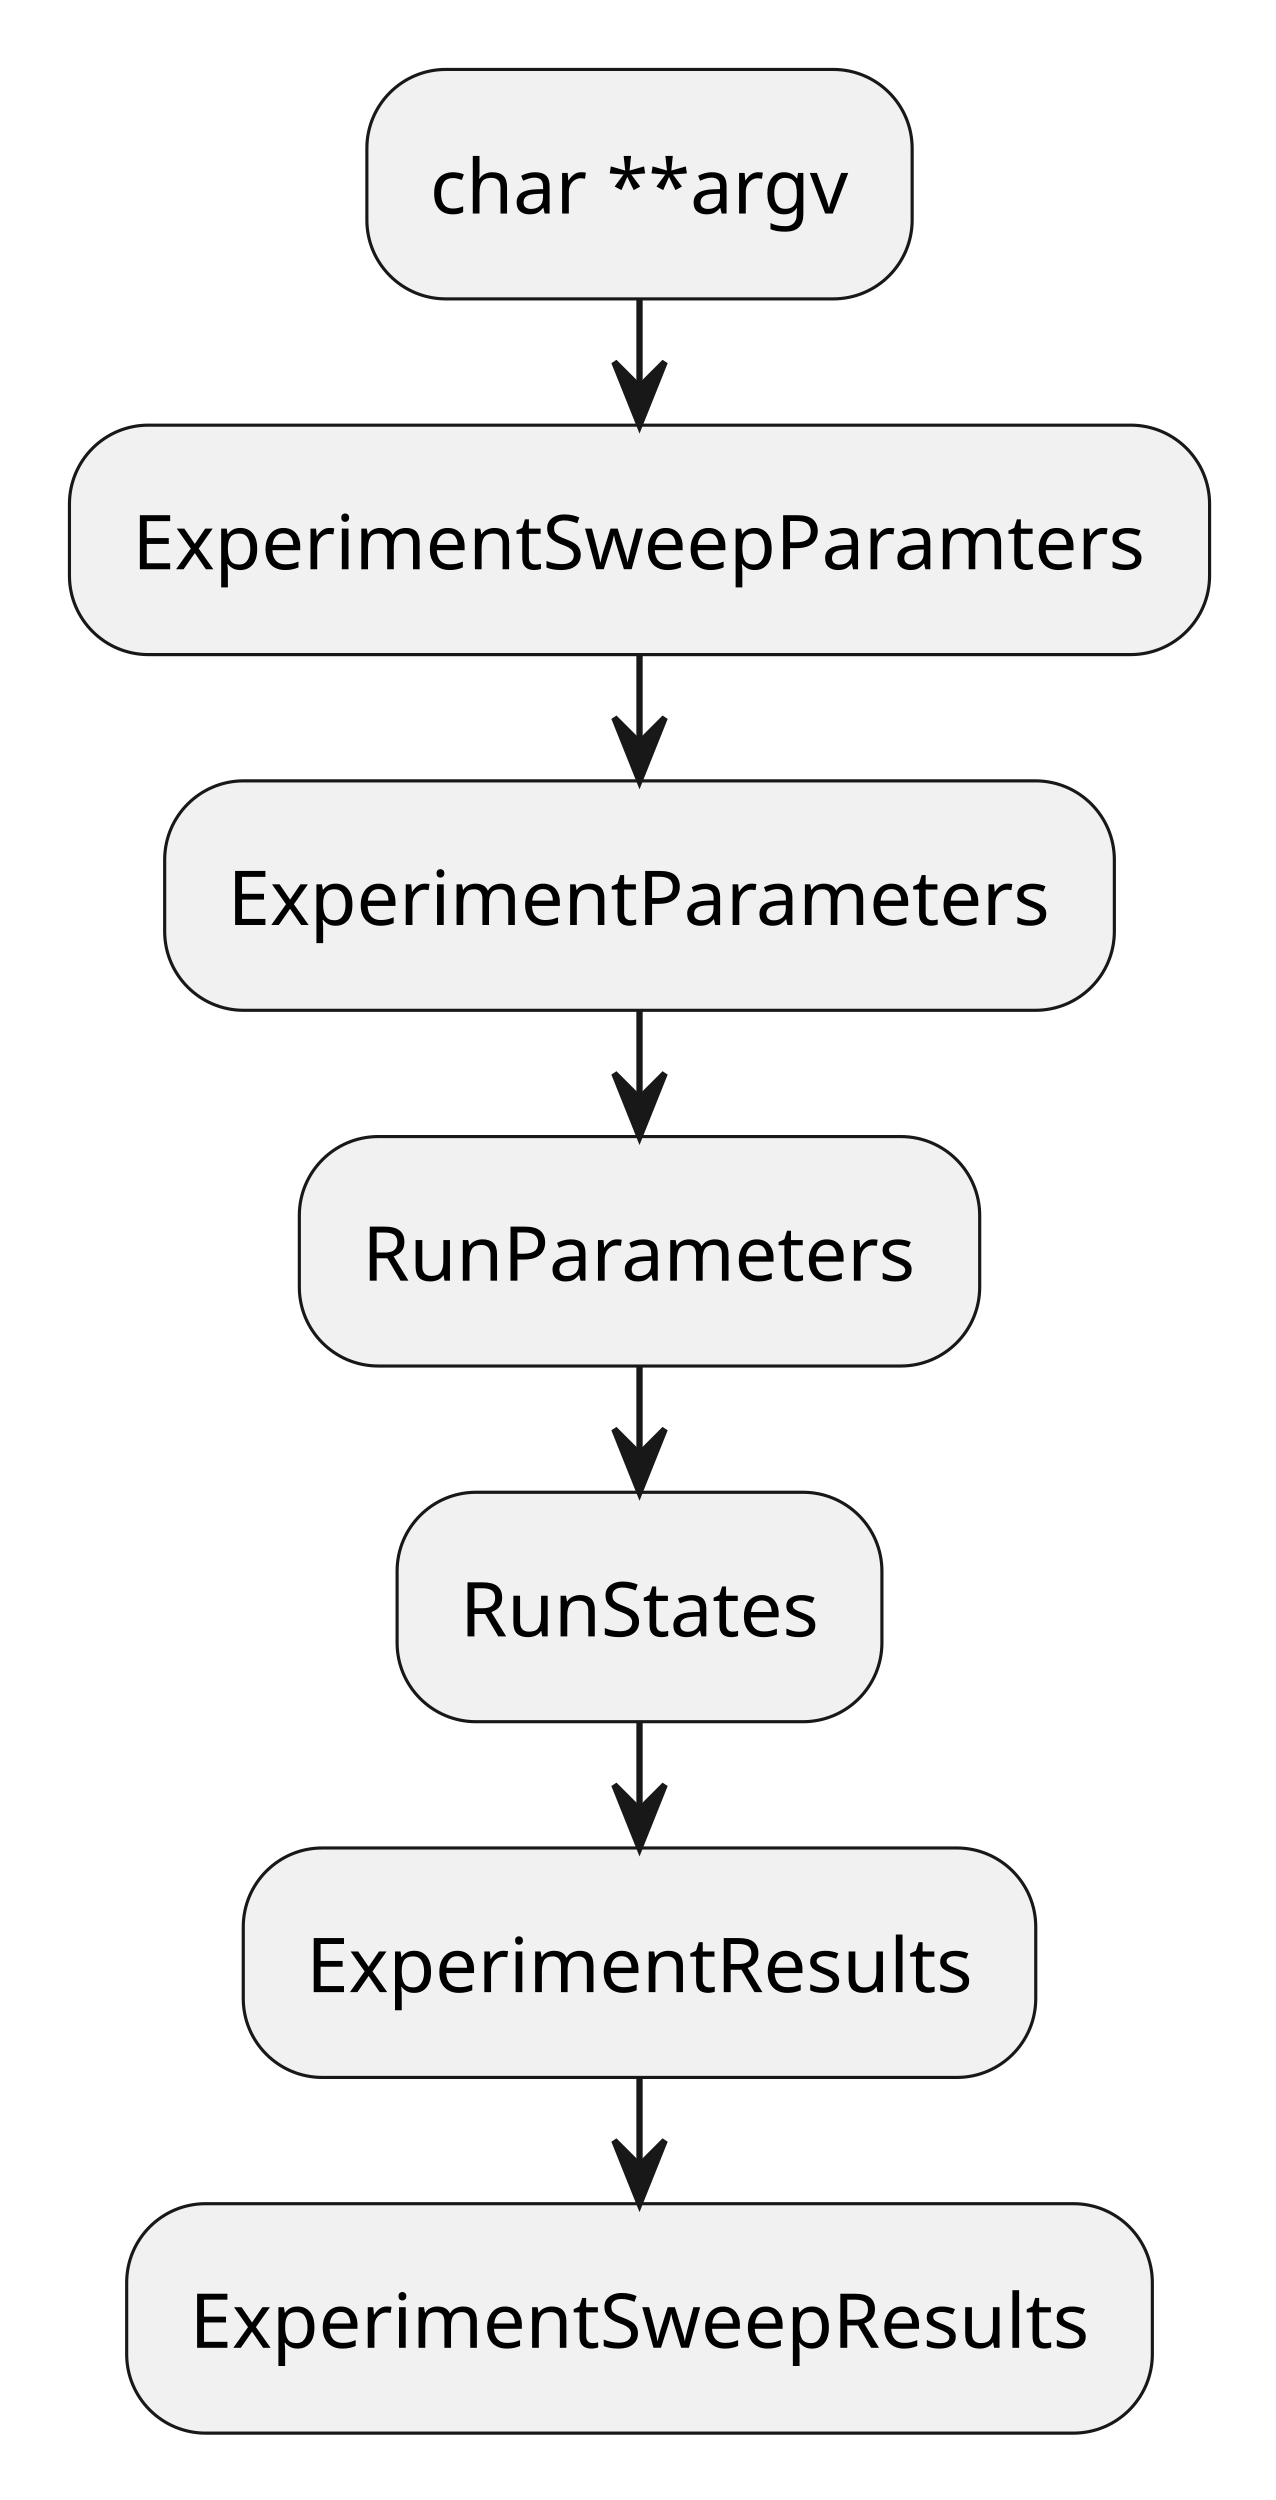
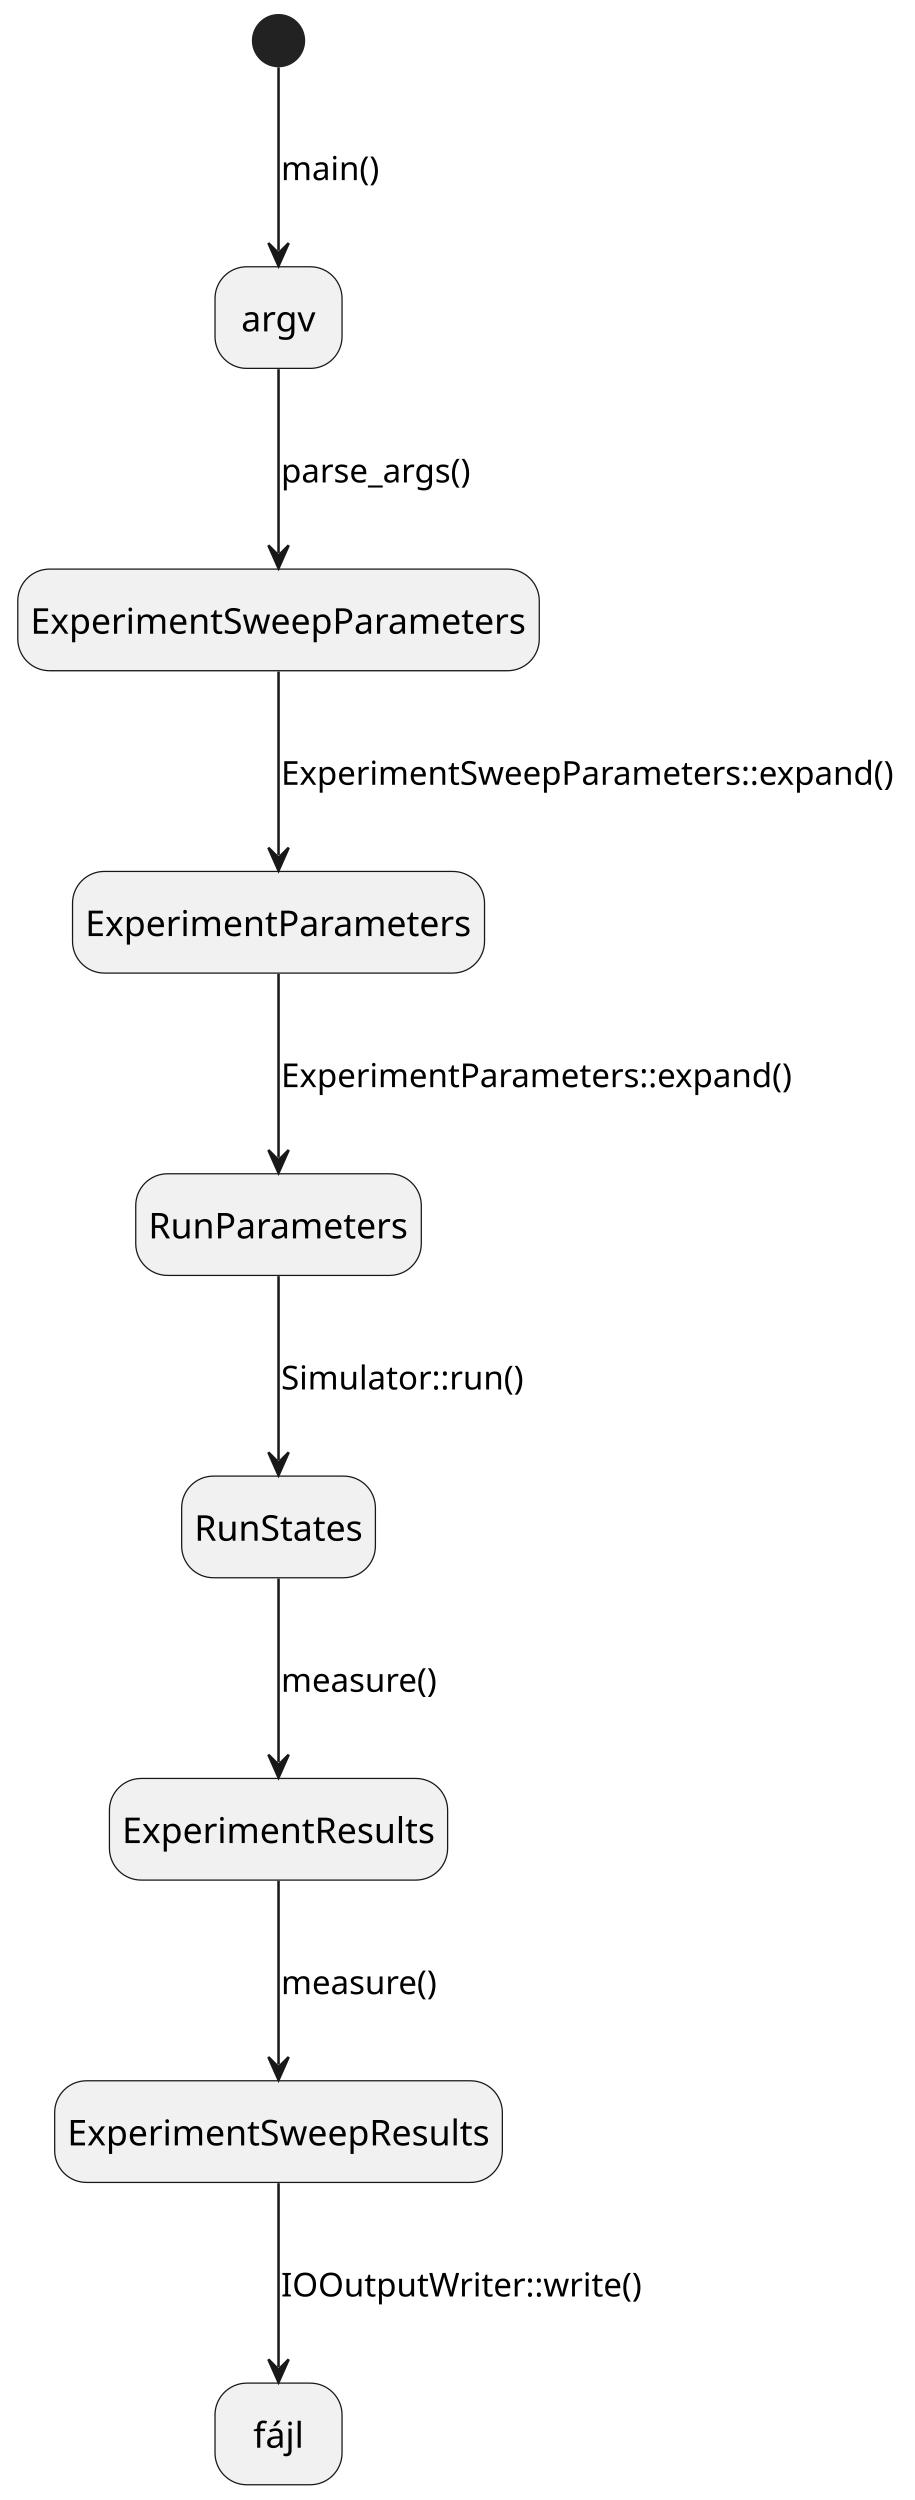
- <svg xmlns="http://www.w3.org/2000/svg" contentStyleType="text/css" data-diagram-type="ACTIVITY" height="396px" preserveAspectRatio="none" style="width:202px;height:396px;background:#FFFFFF;" version="1.1" viewBox="0 0 202 396" width="202px" zoomAndPan="magnify">
+ <svg xmlns="http://www.w3.org/2000/svg" contentStyleType="text/css" data-diagram-type="STATE" height="984px" preserveAspectRatio="none" style="width:360px;height:984px;background:#FFFFFF;" version="1.1" viewBox="0 0 360 984" width="360px" zoomAndPan="magnify">
  <defs />
  <g>
-     <rect fill="#F1F1F1" height="36.344" rx="12.5" ry="12.5" style="stroke:#181818;stroke-width:0.5;" width="86.373" x="58.112" y="11" />
-     <text fill="#000000" font-family="sans-serif" font-size="12" lengthAdjust="spacing" textLength="66.373" x="68.112" y="33.828">char **argv</text>
-     <rect fill="#F1F1F1" height="36.344" rx="12.5" ry="12.5" style="stroke:#181818;stroke-width:0.5;" width="180.597" x="11" y="67.344" />
-     <text fill="#000000" font-family="sans-serif" font-size="12" lengthAdjust="spacing" textLength="160.597" x="21" y="90.172">ExperimentSweepParamters</text>
-     <rect fill="#F1F1F1" height="36.344" rx="12.5" ry="12.5" style="stroke:#181818;stroke-width:0.5;" width="150.429" x="26.084" y="123.688" />
-     <text fill="#000000" font-family="sans-serif" font-size="12" lengthAdjust="spacing" textLength="130.429" x="36.084" y="146.516">ExperimentParameters</text>
-     <rect fill="#F1F1F1" height="36.344" rx="12.5" ry="12.5" style="stroke:#181818;stroke-width:0.5;" width="107.769" x="47.414" y="180.032" />
-     <text fill="#000000" font-family="sans-serif" font-size="12" lengthAdjust="spacing" textLength="87.769" x="57.414" y="202.86">RunParameters</text>
-     <rect fill="#F1F1F1" height="36.344" rx="12.5" ry="12.5" style="stroke:#181818;stroke-width:0.5;" width="76.796" x="62.9" y="236.376" />
-     <text fill="#000000" font-family="sans-serif" font-size="12" lengthAdjust="spacing" textLength="56.796" x="72.9" y="259.204">RunStates</text>
-     <rect fill="#F1F1F1" height="36.344" rx="12.5" ry="12.5" style="stroke:#181818;stroke-width:0.5;" width="125.529" x="38.534" y="292.721" />
-     <text fill="#000000" font-family="sans-serif" font-size="12" lengthAdjust="spacing" textLength="105.529" x="48.534" y="315.549">ExperimentResults</text>
-     <rect fill="#F1F1F1" height="36.344" rx="12.5" ry="12.5" style="stroke:#181818;stroke-width:0.5;" width="162.465" x="20.066" y="349.065" />
-     <text fill="#000000" font-family="sans-serif" font-size="12" lengthAdjust="spacing" textLength="142.465" x="30.066" y="371.893">ExperimentSweepResults</text>
-     <line style="stroke:#181818;stroke-width:1;" x1="101.299" x2="101.299" y1="47.344" y2="67.344" />
-     <polygon fill="#181818" points="97.299,57.344,101.299,67.344,105.299,57.344,101.299,61.344" style="stroke:#181818;stroke-width:1;" />
-     <line style="stroke:#181818;stroke-width:1;" x1="101.299" x2="101.299" y1="103.688" y2="123.688" />
-     <polygon fill="#181818" points="97.299,113.688,101.299,123.688,105.299,113.688,101.299,117.688" style="stroke:#181818;stroke-width:1;" />
-     <line style="stroke:#181818;stroke-width:1;" x1="101.299" x2="101.299" y1="160.032" y2="180.032" />
-     <polygon fill="#181818" points="97.299,170.032,101.299,180.032,105.299,170.032,101.299,174.032" style="stroke:#181818;stroke-width:1;" />
-     <line style="stroke:#181818;stroke-width:1;" x1="101.299" x2="101.299" y1="216.376" y2="236.376" />
-     <polygon fill="#181818" points="97.299,226.376,101.299,236.376,105.299,226.376,101.299,230.376" style="stroke:#181818;stroke-width:1;" />
-     <line style="stroke:#181818;stroke-width:1;" x1="101.299" x2="101.299" y1="272.721" y2="292.721" />
-     <polygon fill="#181818" points="97.299,282.721,101.299,292.721,105.299,282.721,101.299,286.721" style="stroke:#181818;stroke-width:1;" />
-     <line style="stroke:#181818;stroke-width:1;" x1="101.299" x2="101.299" y1="329.065" y2="349.065" />
-     <polygon fill="#181818" points="97.299,339.065,101.299,349.065,105.299,339.065,101.299,343.065" style="stroke:#181818;stroke-width:1;" />
+     <g class="start_entity" data-qualified-name=".start." data-source-line="3" id="ent0002">
+       <ellipse cx="109.63" cy="16" fill="#222222" rx="10" ry="10" style="stroke:#222222;stroke-width:1;" />
+     </g>
+     <rect fill="#F1F1F1" height="40" rx="12.5" ry="12.5" style="stroke:#181818;stroke-width:0.5;" width="50" x="84.63" y="105" />
+     <text fill="#000000" font-family="sans-serif" font-size="14" lengthAdjust="spacing" textLength="29.358" x="94.951" y="130.432">argv</text>
+     <rect fill="#F1F1F1" height="40" rx="12.5" ry="12.5" style="stroke:#181818;stroke-width:0.5;" width="205.257" x="7" y="224" />
+     <text fill="#000000" font-family="sans-serif" font-size="14" lengthAdjust="spacing" textLength="195.257" x="12" y="249.432">ExperimentSweepParameters</text>
+     <rect fill="#F1F1F1" height="40" rx="12.5" ry="12.5" style="stroke:#181818;stroke-width:0.5;" width="162.165" x="28.55" y="343" />
+     <text fill="#000000" font-family="sans-serif" font-size="14" lengthAdjust="spacing" textLength="152.165" x="33.55" y="368.432">ExperimentParameters</text>
+     <rect fill="#F1F1F1" height="40" rx="12.5" ry="12.5" style="stroke:#181818;stroke-width:0.5;" width="112.396" x="53.43" y="462" />
+     <text fill="#000000" font-family="sans-serif" font-size="14" lengthAdjust="spacing" textLength="102.396" x="58.43" y="487.432">RunParameters</text>
+     <rect fill="#F1F1F1" height="40" rx="12.5" ry="12.5" style="stroke:#181818;stroke-width:0.5;" width="76.262" x="71.5" y="581" />
+     <text fill="#000000" font-family="sans-serif" font-size="14" lengthAdjust="spacing" textLength="66.262" x="76.5" y="606.432">RunStates</text>
+     <rect fill="#F1F1F1" height="40" rx="12.5" ry="12.5" style="stroke:#181818;stroke-width:0.5;" width="133.115" x="43.07" y="700" />
+     <text fill="#000000" font-family="sans-serif" font-size="14" lengthAdjust="spacing" textLength="123.115" x="48.07" y="725.432">ExperimentResults</text>
+     <rect fill="#F1F1F1" height="40" rx="12.5" ry="12.5" style="stroke:#181818;stroke-width:0.5;" width="176.207" x="21.52" y="819" />
+     <text fill="#000000" font-family="sans-serif" font-size="14" lengthAdjust="spacing" textLength="166.207" x="26.52" y="844.432">ExperimentSweepResults</text>
+     <rect fill="#F1F1F1" height="40" rx="12.5" ry="12.5" style="stroke:#181818;stroke-width:0.5;" width="50" x="84.63" y="938" />
+     <text fill="#000000" font-family="sans-serif" font-size="14" lengthAdjust="spacing" textLength="19.894" x="99.683" y="963.432">fájl</text>
+     <g class="link" data-entity-1="ent0002" data-entity-2="ent0003" data-link-type="dependency" data-source-line="3" id="lnk4">
+       <path d="M109.63,26.5 C109.63,43.99 109.63,75.62 109.63,98.68" fill="none" id="*start*-to-argv" style="stroke:#181818;stroke-width:1;" />
+       <polygon fill="#181818" points="109.63,104.68,113.63,95.68,109.63,99.68,105.63,95.68,109.63,104.68" style="stroke:#181818;stroke-width:1;" />
+       <text fill="#000000" font-family="sans-serif" font-size="13" lengthAdjust="spacing" textLength="38.636" x="110.63" y="70.897">main()</text>
+     </g>
+     <g class="link" data-entity-1="ent0003" data-entity-2="ent0005" data-link-type="dependency" data-source-line="4" id="lnk6">
+       <path d="M109.63,145.32 C109.63,167 109.63,195.96 109.63,217.65" fill="none" id="argv-to-ExperimentSweepParameters" style="stroke:#181818;stroke-width:1;" />
+       <polygon fill="#181818" points="109.63,223.65,113.63,214.65,109.63,218.65,105.63,214.65,109.63,223.65" style="stroke:#181818;stroke-width:1;" />
+       <text fill="#000000" font-family="sans-serif" font-size="13" lengthAdjust="spacing" textLength="74.672" x="110.63" y="189.897">parse_args()</text>
+     </g>
+     <g class="link" data-entity-1="ent0005" data-entity-2="ent0007" data-link-type="dependency" data-source-line="5" id="lnk8">
+       <path d="M109.63,264.32 C109.63,286 109.63,314.96 109.63,336.65" fill="none" id="ExperimentSweepParameters-to-ExperimentParameters" style="stroke:#181818;stroke-width:1;" />
+       <polygon fill="#181818" points="109.63,342.65,113.63,333.65,109.63,337.65,105.63,333.65,109.63,342.65" style="stroke:#181818;stroke-width:1;" />
+       <text fill="#000000" font-family="sans-serif" font-size="13" lengthAdjust="spacing" textLength="241.605" x="110.63" y="308.897">ExperimentSweepParameters::expand()</text>
+     </g>
+     <g class="link" data-entity-1="ent0007" data-entity-2="ent0009" data-link-type="dependency" data-source-line="6" id="lnk10">
+       <path d="M109.63,383.32 C109.63,405 109.63,433.96 109.63,455.65" fill="none" id="ExperimentParameters-to-RunParameters" style="stroke:#181818;stroke-width:1;" />
+       <polygon fill="#181818" points="109.63,461.65,113.63,452.65,109.63,456.65,105.63,452.65,109.63,461.65" style="stroke:#181818;stroke-width:1;" />
+       <text fill="#000000" font-family="sans-serif" font-size="13" lengthAdjust="spacing" textLength="201.591" x="110.63" y="427.897">ExperimentParameters::expand()</text>
+     </g>
+     <g class="link" data-entity-1="ent0009" data-entity-2="ent0011" data-link-type="dependency" data-source-line="7" id="lnk12">
+       <path d="M109.63,502.32 C109.63,524 109.63,552.96 109.63,574.65" fill="none" id="RunParameters-to-RunStates" style="stroke:#181818;stroke-width:1;" />
+       <polygon fill="#181818" points="109.63,580.65,113.63,571.65,109.63,575.65,105.63,571.65,109.63,580.65" style="stroke:#181818;stroke-width:1;" />
+       <text fill="#000000" font-family="sans-serif" font-size="13" lengthAdjust="spacing" textLength="95.459" x="110.63" y="546.897">Simulator::run()</text>
+     </g>
+     <g class="link" data-entity-1="ent0011" data-entity-2="ent0013" data-link-type="dependency" data-source-line="8" id="lnk14">
+       <path d="M109.63,621.32 C109.63,643 109.63,671.96 109.63,693.65" fill="none" id="RunStates-to-ExperimentResults" style="stroke:#181818;stroke-width:1;" />
+       <polygon fill="#181818" points="109.63,699.65,113.63,690.65,109.63,694.65,105.63,690.65,109.63,699.65" style="stroke:#181818;stroke-width:1;" />
+       <text fill="#000000" font-family="sans-serif" font-size="13" lengthAdjust="spacing" textLength="61.542" x="110.63" y="665.897">measure()</text>
+     </g>
+     <g class="link" data-entity-1="ent0013" data-entity-2="ent0015" data-link-type="dependency" data-source-line="9" id="lnk16">
+       <path d="M109.63,740.32 C109.63,762 109.63,790.96 109.63,812.65" fill="none" id="ExperimentResults-to-ExperimentSweepResults" style="stroke:#181818;stroke-width:1;" />
+       <polygon fill="#181818" points="109.63,818.65,113.63,809.65,109.63,813.65,105.63,809.65,109.63,818.65" style="stroke:#181818;stroke-width:1;" />
+       <text fill="#000000" font-family="sans-serif" font-size="13" lengthAdjust="spacing" textLength="61.542" x="110.63" y="784.897">measure()</text>
+     </g>
+     <g class="link" data-entity-1="ent0015" data-entity-2="ent0017" data-link-type="dependency" data-source-line="10" id="lnk18">
+       <path d="M109.63,859.32 C109.63,881 109.63,909.96 109.63,931.65" fill="none" id="ExperimentSweepResults-to-fájl" style="stroke:#181818;stroke-width:1;" />
+       <polygon fill="#181818" points="109.63,937.65,113.63,928.65,109.63,932.65,105.63,928.65,109.63,937.65" style="stroke:#181818;stroke-width:1;" />
+       <text fill="#000000" font-family="sans-serif" font-size="13" lengthAdjust="spacing" textLength="142.103" x="110.63" y="903.897">IOOutputWriter::write()</text>
+     </g>
  </g>
</svg>
